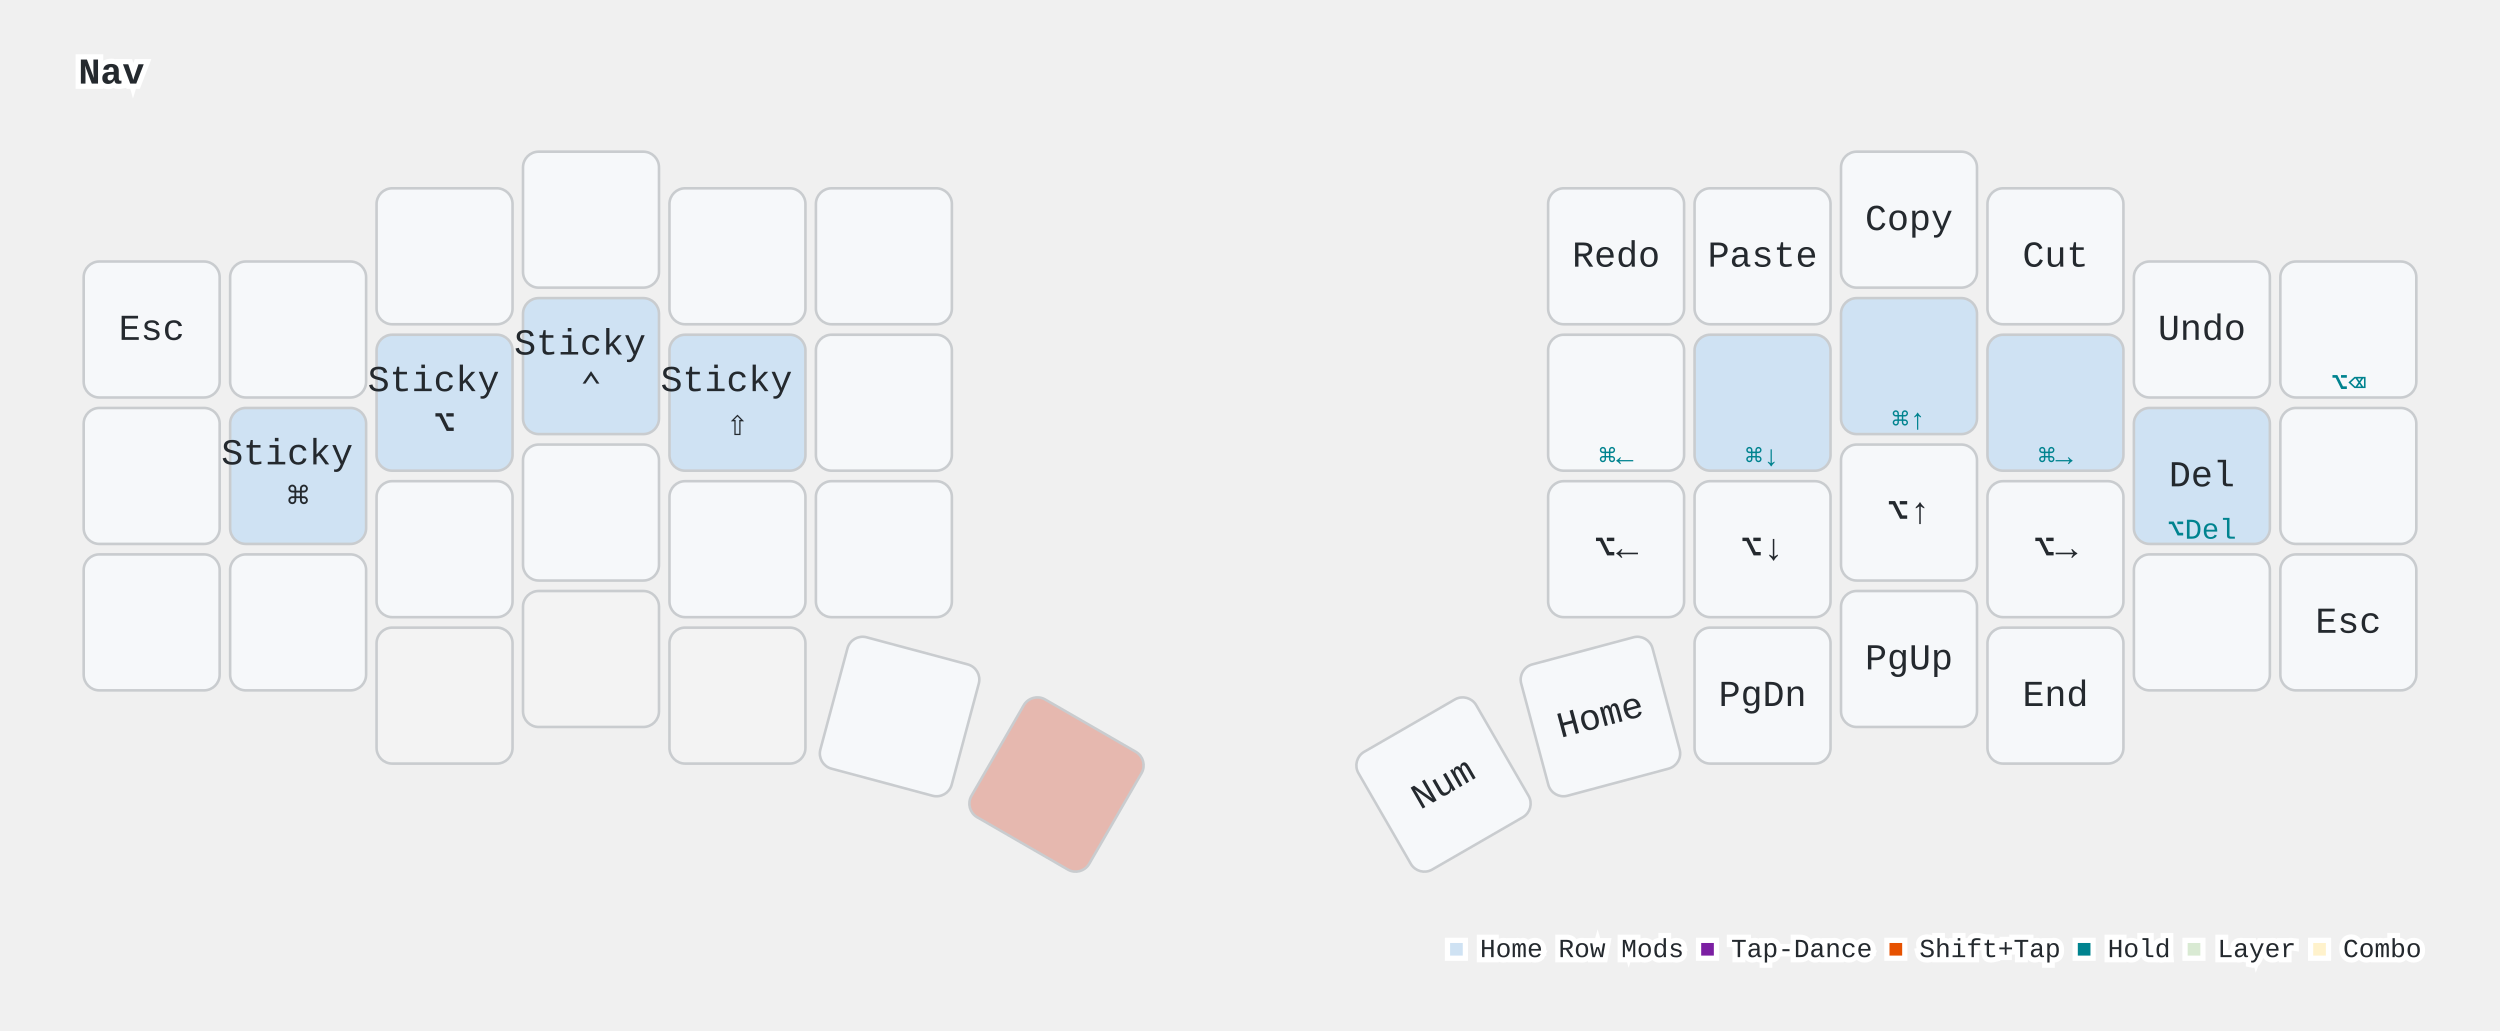
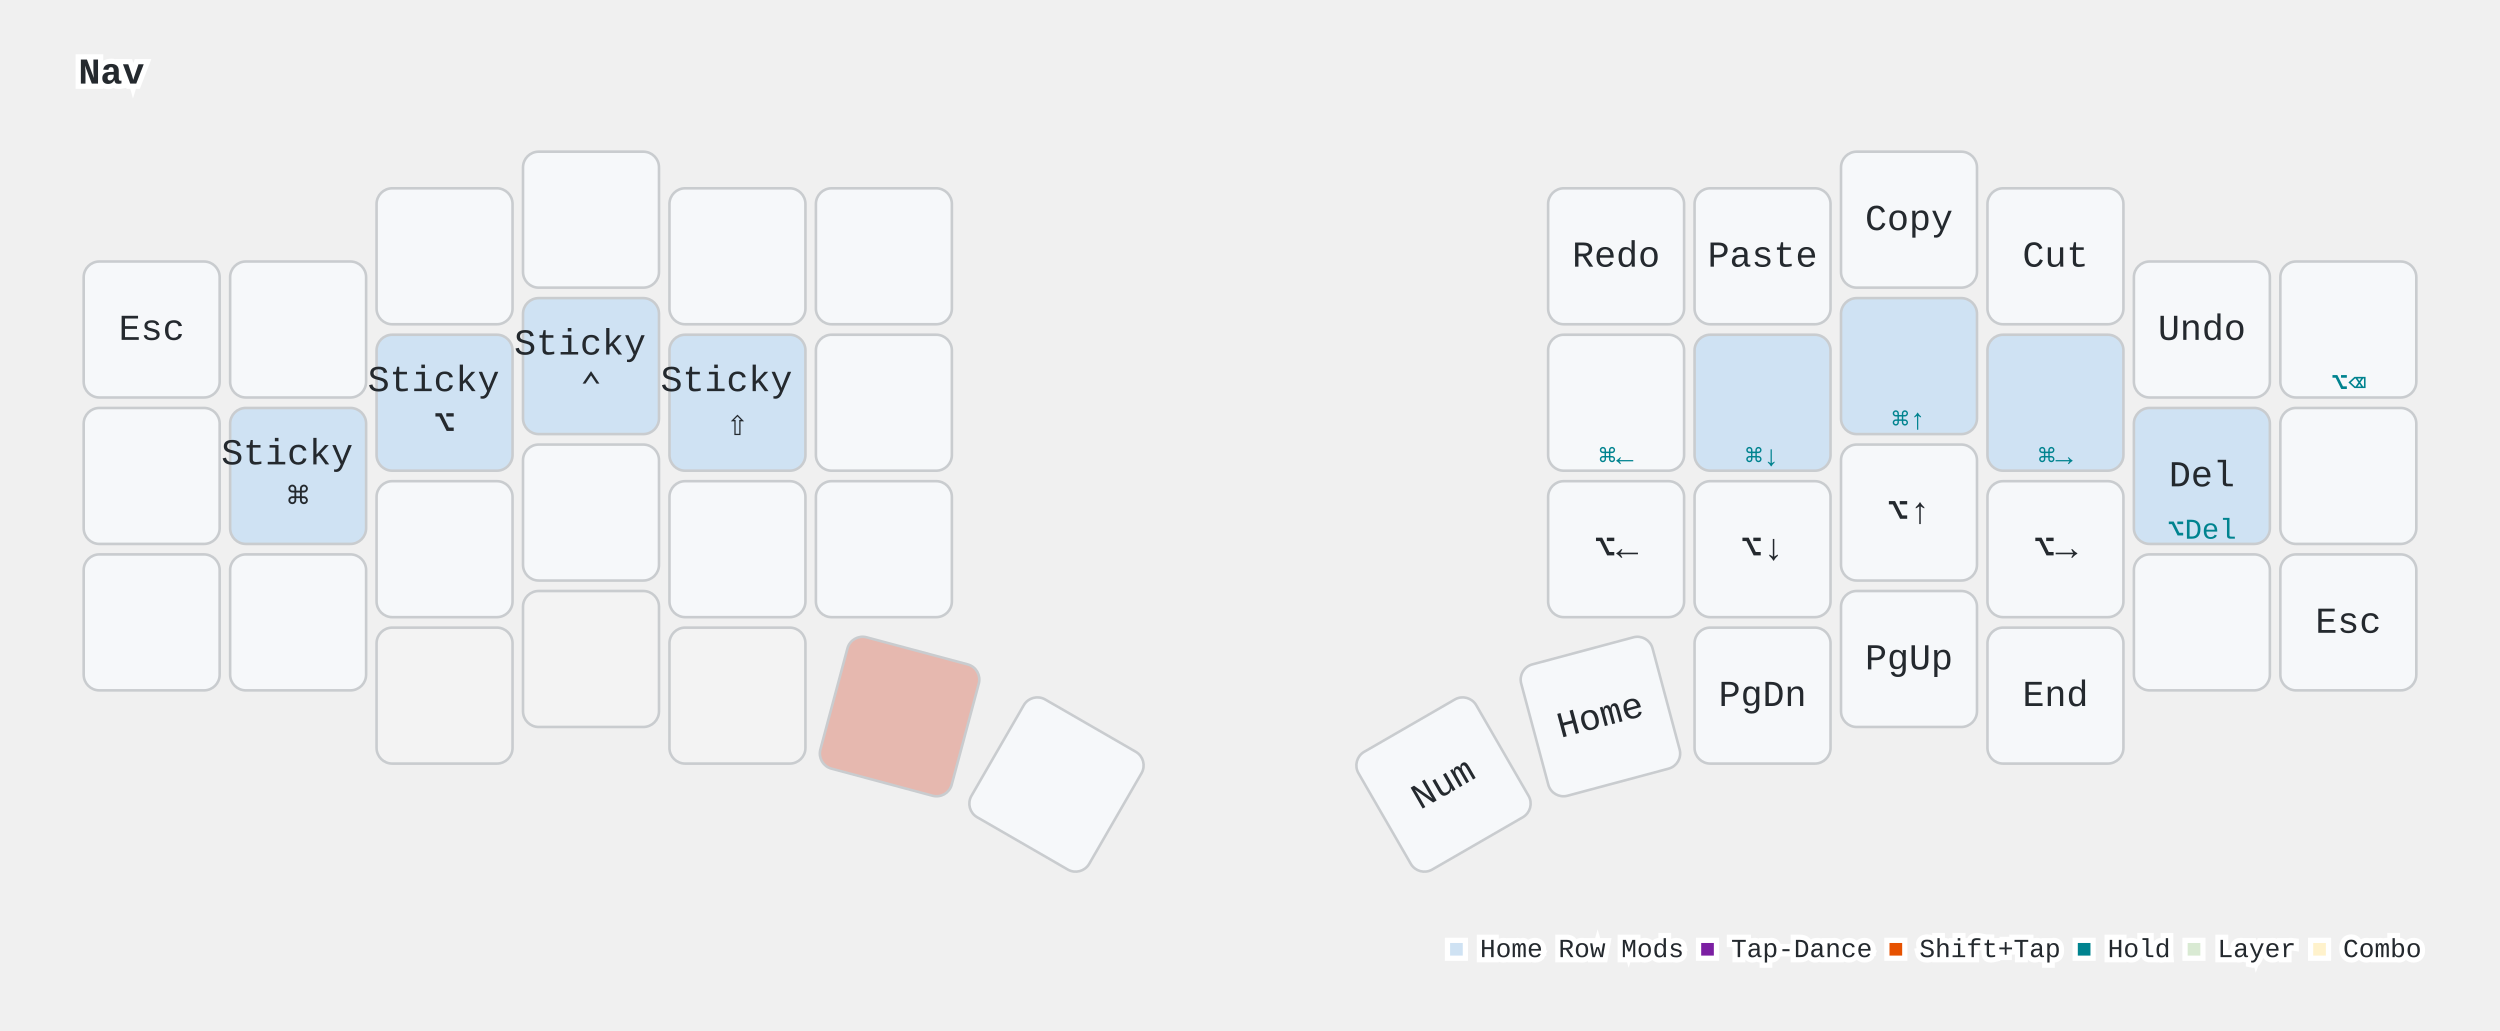
<svg xmlns="http://www.w3.org/2000/svg" xmlns:xlink="http://www.w3.org/1999/xlink" width="956" height="394" viewBox="0 0 956 394" class="keymap">
  <defs>/* start glyphs */
<svg id="mdi:arrow-down">
      <svg id="mdi-arrow-down" viewBox="0 0 24 24">
        <path d="M11,4H13V16L18.5,10.5L19.92,11.92L12,19.84L4.08,11.92L5.5,10.5L11,16V4Z" />
      </svg>
    </svg>
    <svg id="mdi:arrow-left">
      <svg id="mdi-arrow-left" viewBox="0 0 24 24">
        <path d="M20,11V13H8L13.5,18.5L12.08,19.92L4.16,12L12.08,4.08L13.5,5.5L8,11H20Z" />
      </svg>
    </svg>
    <svg id="mdi:arrow-right">
      <svg id="mdi-arrow-right" viewBox="0 0 24 24">
        <path d="M4,11V13H16L10.5,18.5L11.92,19.92L19.84,12L11.92,4.08L10.5,5.5L16,11H4Z" />
      </svg>
    </svg>
    <svg id="mdi:arrow-up">
      <svg id="mdi-arrow-up" viewBox="0 0 24 24">
        <path d="M13,20H11V8L5.5,13.5L4.08,12.08L12,4.16L19.92,12.08L18.5,13.5L13,8V20Z" />
      </svg>
    </svg>
    <svg id="mdi:backspace-outline">
      <svg id="mdi-backspace-outline" viewBox="0 0 24 24">
        <path d="M19,15.59L17.59,17L14,13.41L10.41,17L9,15.59L12.59,12L9,8.41L10.41,7L14,10.59L17.59,7L19,8.41L15.41,12L19,15.59M22,3A2,2 0 0,1 24,5V19A2,2 0 0,1 22,21H7C6.31,21 5.77,20.64 5.41,20.11L0,12L5.41,3.88C5.77,3.35 6.31,3 7,3H22M22,5H7L2.28,12L7,19H22V5Z" />
      </svg>
    </svg>
    <svg id="mdi:keyboard-return">
      <svg id="mdi-keyboard-return" viewBox="0 0 24 24">
        <path d="M19,7V11H5.83L9.41,7.41L8,6L2,12L8,18L9.41,16.58L5.83,13H21V7H19Z" />
      </svg>
    </svg>
    <svg id="mdi:keyboard-tab">
      <svg id="mdi-keyboard-tab" viewBox="0 0 24 24">
        <path d="M20,18H22V6H20M11.59,7.41L15.17,11H1V13H15.17L11.59,16.58L13,18L19,12L13,6L11.59,7.41Z" />
      </svg>
    </svg>
  </defs>/* end glyphs */
<style>/* inherit to force styles through use tags */
svg path {
    fill: inherit;
}

/* font and background color specifications */
svg.keymap {
    font-family: SFMono-Regular,Consolas,Liberation Mono,Menlo,monospace;
    font-size: 14px;
    font-kerning: normal;
    text-rendering: optimizeLegibility;
    fill: #24292e;
}

/* default key styling */
rect.key {
    fill: #f6f8fa;
}

rect.key, rect.combo {
    stroke: #c9cccf;
    stroke-width: 1;
}

/* default key side styling, only used is draw_key_sides is set */
rect.side {
    filter: brightness(90%);
}

/* color accent for combo boxes */
rect.combo, rect.combo-separate {
    fill: #cdf;
}

/* color accent for held keys */
rect.held, rect.combo.held {
    fill: #fdd;
}

/* color accent for ghost (optional) keys */
rect.ghost, rect.combo.ghost {
    stroke-dasharray: 4, 4;
    stroke-width: 2;
}

text {
    text-anchor: middle;
    dominant-baseline: middle;
}

/* styling for layer labels */
text.label {
    font-weight: bold;
    text-anchor: start;
    stroke: white;
    stroke-width: 4;
    paint-order: stroke;
}

/* styling for optional footer */
text.footer {
    text-anchor: end;
    dominant-baseline: auto;
    stroke: white;
    stroke-width: 4;
    paint-order: stroke;
}

/* styling for combo tap, and key non-tap label text */
text.combo, text.hold, text.shifted, text.left, text.right {
    font-size: 11px;
}

text.hold {
    text-anchor: middle;
    dominant-baseline: auto;
}

text.shifted {
    text-anchor: middle;
    dominant-baseline: hanging;
}

text.left {
    text-anchor: start;
}

text.right {
    text-anchor: end;
}

text.layer-activator {
    text-decoration: underline;
}

/* styling for hold/shifted label text in combo box */
text.combo.hold, text.combo.shifted, text.combo.left, text.combo.right {
    font-size: 8px;
}

/* lighter symbol for transparent keys */
text.trans {
    fill: #7b7e81;
}

/* styling for combo dendrons */
path.combo {
    stroke-width: 1;
    stroke: gray;
    fill: none;
}

/* Start Tabler Icons Cleanup */
/* cannot use height/width with glyphs */
.icon-tabler &gt; path {
    fill: inherit;
    stroke: inherit;
    stroke-width: 2;
}
/* hide tabler's default box */
.icon-tabler &gt; path[stroke="none"][fill="none"] {
    visibility: hidden;
}
/* End Tabler Icons Cleanup */

@media (prefers-color-scheme: dark) {
svg.keymap { fill: #d1d6db; }
rect.key { fill: #3f4750; }
rect.key, rect.combo { stroke: #60666c; }
rect.combo, rect.combo-separate { fill: #1f3d7a; }
rect.held, rect.combo.held { fill: #854747; }
text.label, text.footer { stroke: black; }
text.trans { fill: #7e8184; }
path.combo { stroke: #7f7f7f; }

}
svg.keymap {
  font-family: SFMono-Regular, Consolas, Liberation Mono, Menlo, monospace;
}
/* Home row mods - blue */
.keypos-13 rect, .keypos-14 rect, .keypos-15 rect, .keypos-16 rect,
.keypos-19 rect, .keypos-20 rect, .keypos-21 rect, .keypos-22 rect {
  fill: #cfe2f3;
}
/* Home row mod hold text - same teal as other hold text */
.keypos-13 .hold.glyph, .keypos-22 .hold.glyph { fill: #00838f; }
/* Tap-dance double-tap legends - purple text */
.keypos-7 text.key.shifted, .keypos-9 text.key.shifted, .keypos-13 text.key.shifted,
.keypos-22 text.key.shifted, .keypos-23 text.key.shifted, .keypos-24 text.key.shifted,
.keypos-32 text.key.shifted, .keypos-33 text.key.shifted, .keypos-34 text.key.shifted,
.keypos-35 text.key.shifted { fill: #7b1fa2; }
/* Shift+tap legends (BT Clr) - orange text */
.keypos-6 text.key.shifted, .keypos-18 text.key.shifted,
.keypos-30 text.key.shifted { fill: #e65100; }
/* Hold legends (Nav arrows ⌘←, ⌥⌫, etc.) - teal text */
text.key.hold { fill: #00838f; }

/* Transparent keys - light gray */
rect.trans { fill: #f3f3f3; }
/* Ghost/empty keys */
rect.ghost { fill: #fafafa; }
/* Layer activators - green */
.layer-activator rect { fill: #d9ead3; }
/* Combo boxes - yellow */
rect.combo { fill: #fff2cc; }
/* Held keys (layer active) */
rect.held { fill: #e6b8af; }
/* Dark mode */
@media (prefers-color-scheme: dark) {
  .keypos-13 rect, .keypos-14 rect, .keypos-15 rect, .keypos-16 rect,
  .keypos-19 rect, .keypos-20 rect, .keypos-21 rect, .keypos-22 rect {
    fill: #1a3a5c;
  }
  .keypos-13 .hold.glyph, .keypos-22 .hold.glyph { fill: #4dd0e1; }
  .keypos-7 text.key.shifted, .keypos-9 text.key.shifted, .keypos-13 text.key.shifted,
  .keypos-22 text.key.shifted, .keypos-23 text.key.shifted, .keypos-24 text.key.shifted,
  .keypos-32 text.key.shifted, .keypos-33 text.key.shifted, .keypos-34 text.key.shifted,
  .keypos-35 text.key.shifted { fill: #ce93d8; }
  .keypos-6 text.key.shifted, .keypos-18 text.key.shifted,
  .keypos-30 text.key.shifted { fill: #ffb74d; }
  text.key.hold { fill: #4dd0e1; }

  rect.trans { fill: #2a2a2a; }
  rect.ghost { fill: #1a1a1a; }
  .layer-activator rect { fill: #274e13; }
  rect.combo { fill: #7f6000; }
  rect.held { fill: #5b3a3a; }
}
</style>
  <g transform="translate(30, 0)" class="layer-Nav">
    <text x="0" y="28" class="label" id="Nav">Nav</text>
    <g transform="translate(0, 56)">
      <g transform="translate(28, 70)" class="key keypos-0">
        <rect rx="6" ry="6" x="-26" y="-26" width="52" height="52" class="key" />
        <text x="0" y="0" class="key tap">Esc</text>
      </g>
      <g transform="translate(84, 70)" class="key keypos-1">
        <rect rx="6" ry="6" x="-26" y="-26" width="52" height="52" class="key" />
      </g>
      <g transform="translate(140, 42)" class="key keypos-2">
        <rect rx="6" ry="6" x="-26" y="-26" width="52" height="52" class="key" />
      </g>
      <g transform="translate(196, 28)" class="key keypos-3">
        <rect rx="6" ry="6" x="-26" y="-26" width="52" height="52" class="key" />
      </g>
      <g transform="translate(252, 42)" class="key keypos-4">
        <rect rx="6" ry="6" x="-26" y="-26" width="52" height="52" class="key" />
      </g>
      <g transform="translate(308, 42)" class="key keypos-5">
        <rect rx="6" ry="6" x="-26" y="-26" width="52" height="52" class="key" />
      </g>
      <g transform="translate(588, 42)" class="key keypos-6">
        <rect rx="6" ry="6" x="-26" y="-26" width="52" height="52" class="key" />
        <text x="0" y="0" class="key tap">Redo</text>
      </g>
      <g transform="translate(644, 42)" class="key keypos-7">
        <rect rx="6" ry="6" x="-26" y="-26" width="52" height="52" class="key" />
        <text x="0" y="0" class="key tap">Paste</text>
      </g>
      <g transform="translate(700, 28)" class="key keypos-8">
        <rect rx="6" ry="6" x="-26" y="-26" width="52" height="52" class="key" />
        <text x="0" y="0" class="key tap">Copy</text>
      </g>
      <g transform="translate(756, 42)" class="key keypos-9">
        <rect rx="6" ry="6" x="-26" y="-26" width="52" height="52" class="key" />
        <text x="0" y="0" class="key tap">Cut</text>
      </g>
      <g transform="translate(812, 70)" class="key keypos-10">
        <rect rx="6" ry="6" x="-26" y="-26" width="52" height="52" class="key" />
        <text x="0" y="0" class="key tap">Undo</text>
      </g>
      <g transform="translate(868, 70)" class="key keypos-11">
        <rect rx="6" ry="6" x="-26" y="-26" width="52" height="52" class="key" />
        <use href="#mdi:backspace-outline" xlink:href="#mdi:backspace-outline" x="-7" y="-7" height="14" width="14.0" class="key tap glyph mdi:backspace-outline" />
        <text x="0" y="24" class="key hold">⌥⌫</text>
      </g>
      <g transform="translate(28, 126)" class="key keypos-12">
        <rect rx="6" ry="6" x="-26" y="-26" width="52" height="52" class="key" />
        <use href="#mdi:keyboard-tab" xlink:href="#mdi:keyboard-tab" x="-7" y="-7" height="14" width="14.0" class="key tap glyph mdi:keyboard-tab" />
      </g>
      <g transform="translate(84, 126)" class="key keypos-13">
        <rect rx="6" ry="6" x="-26" y="-26" width="52" height="52" class="key" />
        <text x="0" y="0" class="key tap">
          <tspan x="0" dy="-0.6em">Sticky</tspan>
          <tspan x="0" dy="1.2em">⌘</tspan>
        </text>
      </g>
      <g transform="translate(140, 98)" class="key keypos-14">
        <rect rx="6" ry="6" x="-26" y="-26" width="52" height="52" class="key" />
        <text x="0" y="0" class="key tap">
          <tspan x="0" dy="-0.6em">Sticky</tspan>
          <tspan x="0" dy="1.2em">⌥</tspan>
        </text>
      </g>
      <g transform="translate(196, 84)" class="key keypos-15">
        <rect rx="6" ry="6" x="-26" y="-26" width="52" height="52" class="key" />
        <text x="0" y="0" class="key tap">
          <tspan x="0" dy="-0.6em">Sticky</tspan>
          <tspan x="0" dy="1.2em">⌃</tspan>
        </text>
      </g>
      <g transform="translate(252, 98)" class="key keypos-16">
        <rect rx="6" ry="6" x="-26" y="-26" width="52" height="52" class="key" />
        <text x="0" y="0" class="key tap">
          <tspan x="0" dy="-0.6em">Sticky</tspan>
          <tspan x="0" dy="1.2em">⇧</tspan>
        </text>
      </g>
      <g transform="translate(308, 98)" class="key keypos-17">
        <rect rx="6" ry="6" x="-26" y="-26" width="52" height="52" class="key" />
      </g>
      <g transform="translate(588, 98)" class="key keypos-18">
        <rect rx="6" ry="6" x="-26" y="-26" width="52" height="52" class="key" />
        <use href="#mdi:arrow-left" xlink:href="#mdi:arrow-left" x="-7" y="-7" height="14" width="14.0" class="key tap glyph mdi:arrow-left" />
        <text x="0" y="24" class="key hold">⌘←</text>
      </g>
      <g transform="translate(644, 98)" class="key keypos-19">
        <rect rx="6" ry="6" x="-26" y="-26" width="52" height="52" class="key" />
        <use href="#mdi:arrow-down" xlink:href="#mdi:arrow-down" x="-7" y="-7" height="14" width="14.0" class="key tap glyph mdi:arrow-down" />
        <text x="0" y="24" class="key hold">⌘↓</text>
      </g>
      <g transform="translate(700, 84)" class="key keypos-20">
        <rect rx="6" ry="6" x="-26" y="-26" width="52" height="52" class="key" />
        <use href="#mdi:arrow-up" xlink:href="#mdi:arrow-up" x="-7" y="-7" height="14" width="14.0" class="key tap glyph mdi:arrow-up" />
        <text x="0" y="24" class="key hold">⌘↑</text>
      </g>
      <g transform="translate(756, 98)" class="key keypos-21">
        <rect rx="6" ry="6" x="-26" y="-26" width="52" height="52" class="key" />
        <use href="#mdi:arrow-right" xlink:href="#mdi:arrow-right" x="-7" y="-7" height="14" width="14.0" class="key tap glyph mdi:arrow-right" />
        <text x="0" y="24" class="key hold">⌘→</text>
      </g>
      <g transform="translate(812, 126)" class="key keypos-22">
        <rect rx="6" ry="6" x="-26" y="-26" width="52" height="52" class="key" />
        <text x="0" y="0" class="key tap">Del</text>
        <text x="0" y="24" class="key hold">⌥Del</text>
      </g>
      <g transform="translate(868, 126)" class="key keypos-23">
        <rect rx="6" ry="6" x="-26" y="-26" width="52" height="52" class="key" />
      </g>
      <g transform="translate(28, 182)" class="key keypos-24">
        <rect rx="6" ry="6" x="-26" y="-26" width="52" height="52" class="key" />
      </g>
      <g transform="translate(84, 182)" class="key keypos-25">
        <rect rx="6" ry="6" x="-26" y="-26" width="52" height="52" class="key" />
      </g>
      <g transform="translate(140, 154)" class="key keypos-26">
        <rect rx="6" ry="6" x="-26" y="-26" width="52" height="52" class="key" />
      </g>
      <g transform="translate(196, 140)" class="key keypos-27">
        <rect rx="6" ry="6" x="-26" y="-26" width="52" height="52" class="key" />
      </g>
      <g transform="translate(252, 154)" class="key keypos-28">
        <rect rx="6" ry="6" x="-26" y="-26" width="52" height="52" class="key" />
      </g>
      <g transform="translate(308, 154)" class="key keypos-29">
        <rect rx="6" ry="6" x="-26" y="-26" width="52" height="52" class="key" />
      </g>
      <g transform="translate(588, 154)" class="key keypos-30">
        <rect rx="6" ry="6" x="-26" y="-26" width="52" height="52" class="key" />
        <text x="0" y="0" class="key tap">⌥←</text>
      </g>
      <g transform="translate(644, 154)" class="key keypos-31">
        <rect rx="6" ry="6" x="-26" y="-26" width="52" height="52" class="key" />
        <text x="0" y="0" class="key tap">⌥↓</text>
      </g>
      <g transform="translate(700, 140)" class="key keypos-32">
        <rect rx="6" ry="6" x="-26" y="-26" width="52" height="52" class="key" />
        <text x="0" y="0" class="key tap">⌥↑</text>
      </g>
      <g transform="translate(756, 154)" class="key keypos-33">
        <rect rx="6" ry="6" x="-26" y="-26" width="52" height="52" class="key" />
        <text x="0" y="0" class="key tap">⌥→</text>
      </g>
      <g transform="translate(812, 182)" class="key keypos-34">
        <rect rx="6" ry="6" x="-26" y="-26" width="52" height="52" class="key" />
      </g>
      <g transform="translate(868, 182)" class="key keypos-35">
        <rect rx="6" ry="6" x="-26" y="-26" width="52" height="52" class="key" />
        <text x="0" y="0" class="key tap">Esc</text>
      </g>
      <g transform="translate(140, 210)" class="key trans keypos-36">
        <rect rx="6" ry="6" x="-26" y="-26" width="52" height="52" class="key trans" />
      </g>
      <g transform="translate(196, 196)" class="key trans keypos-37">
        <rect rx="6" ry="6" x="-26" y="-26" width="52" height="52" class="key trans" />
      </g>
      <g transform="translate(252, 210)" class="key trans keypos-38">
        <rect rx="6" ry="6" x="-26" y="-26" width="52" height="52" class="key trans" />
      </g>
-       <g transform="translate(314, 218) rotate(15.0)" class="key keypos-39">
+       <g transform="translate(314, 218) rotate(15.0)" class="key held keypos-39">
+         <rect rx="6" ry="6" x="-26" y="-26" width="52" height="52" class="key held" />
+       </g>
+       <g transform="translate(374, 244) rotate(30.0)" class="key keypos-40">
        <rect rx="6" ry="6" x="-26" y="-26" width="52" height="52" class="key" />
        <use href="#mdi:keyboard-return" xlink:href="#mdi:keyboard-return" x="-7" y="-7" height="14" width="14.0" class="key tap glyph mdi:keyboard-return" />
-       </g>
-       <g transform="translate(374, 244) rotate(30.0)" class="key held keypos-40">
-         <rect rx="6" ry="6" x="-26" y="-26" width="52" height="52" class="key held" />
      </g>
      <g transform="translate(522, 244) rotate(-30.0)" class="key keypos-41">
        <rect rx="6" ry="6" x="-26" y="-26" width="52" height="52" class="key" />
        <text x="0" y="0" class="key tap">Num</text>
      </g>
      <g transform="translate(582, 218) rotate(-15.0)" class="key keypos-42">
        <rect rx="6" ry="6" x="-26" y="-26" width="52" height="52" class="key" />
        <text x="0" y="0" class="key tap">Home</text>
      </g>
      <g transform="translate(644, 210)" class="key keypos-43">
        <rect rx="6" ry="6" x="-26" y="-26" width="52" height="52" class="key" />
        <text x="0" y="0" class="key tap">PgDn</text>
      </g>
      <g transform="translate(700, 196)" class="key keypos-44">
        <rect rx="6" ry="6" x="-26" y="-26" width="52" height="52" class="key" />
        <text x="0" y="0" class="key tap">PgUp</text>
      </g>
      <g transform="translate(756, 210)" class="key keypos-45">
        <rect rx="6" ry="6" x="-26" y="-26" width="52" height="52" class="key" />
        <text x="0" y="0" class="key tap">End</text>
      </g>
    </g>
  </g>
  <text x="926.0" y="366.0" class="footer">
    <tspan style="font-size: 10px;">
      <tspan fill="#cfe2f3">■</tspan> Home Row Mods   <tspan fill="#7b1fa2">■</tspan> Tap-Dance   <tspan fill="#e65100">■</tspan> Shift+Tap   <tspan fill="#00838f">■</tspan> Hold   <tspan fill="#d9ead3">■</tspan> Layer   <tspan fill="#fff2cc">■</tspan> Combo</tspan>
  </text>
</svg>
